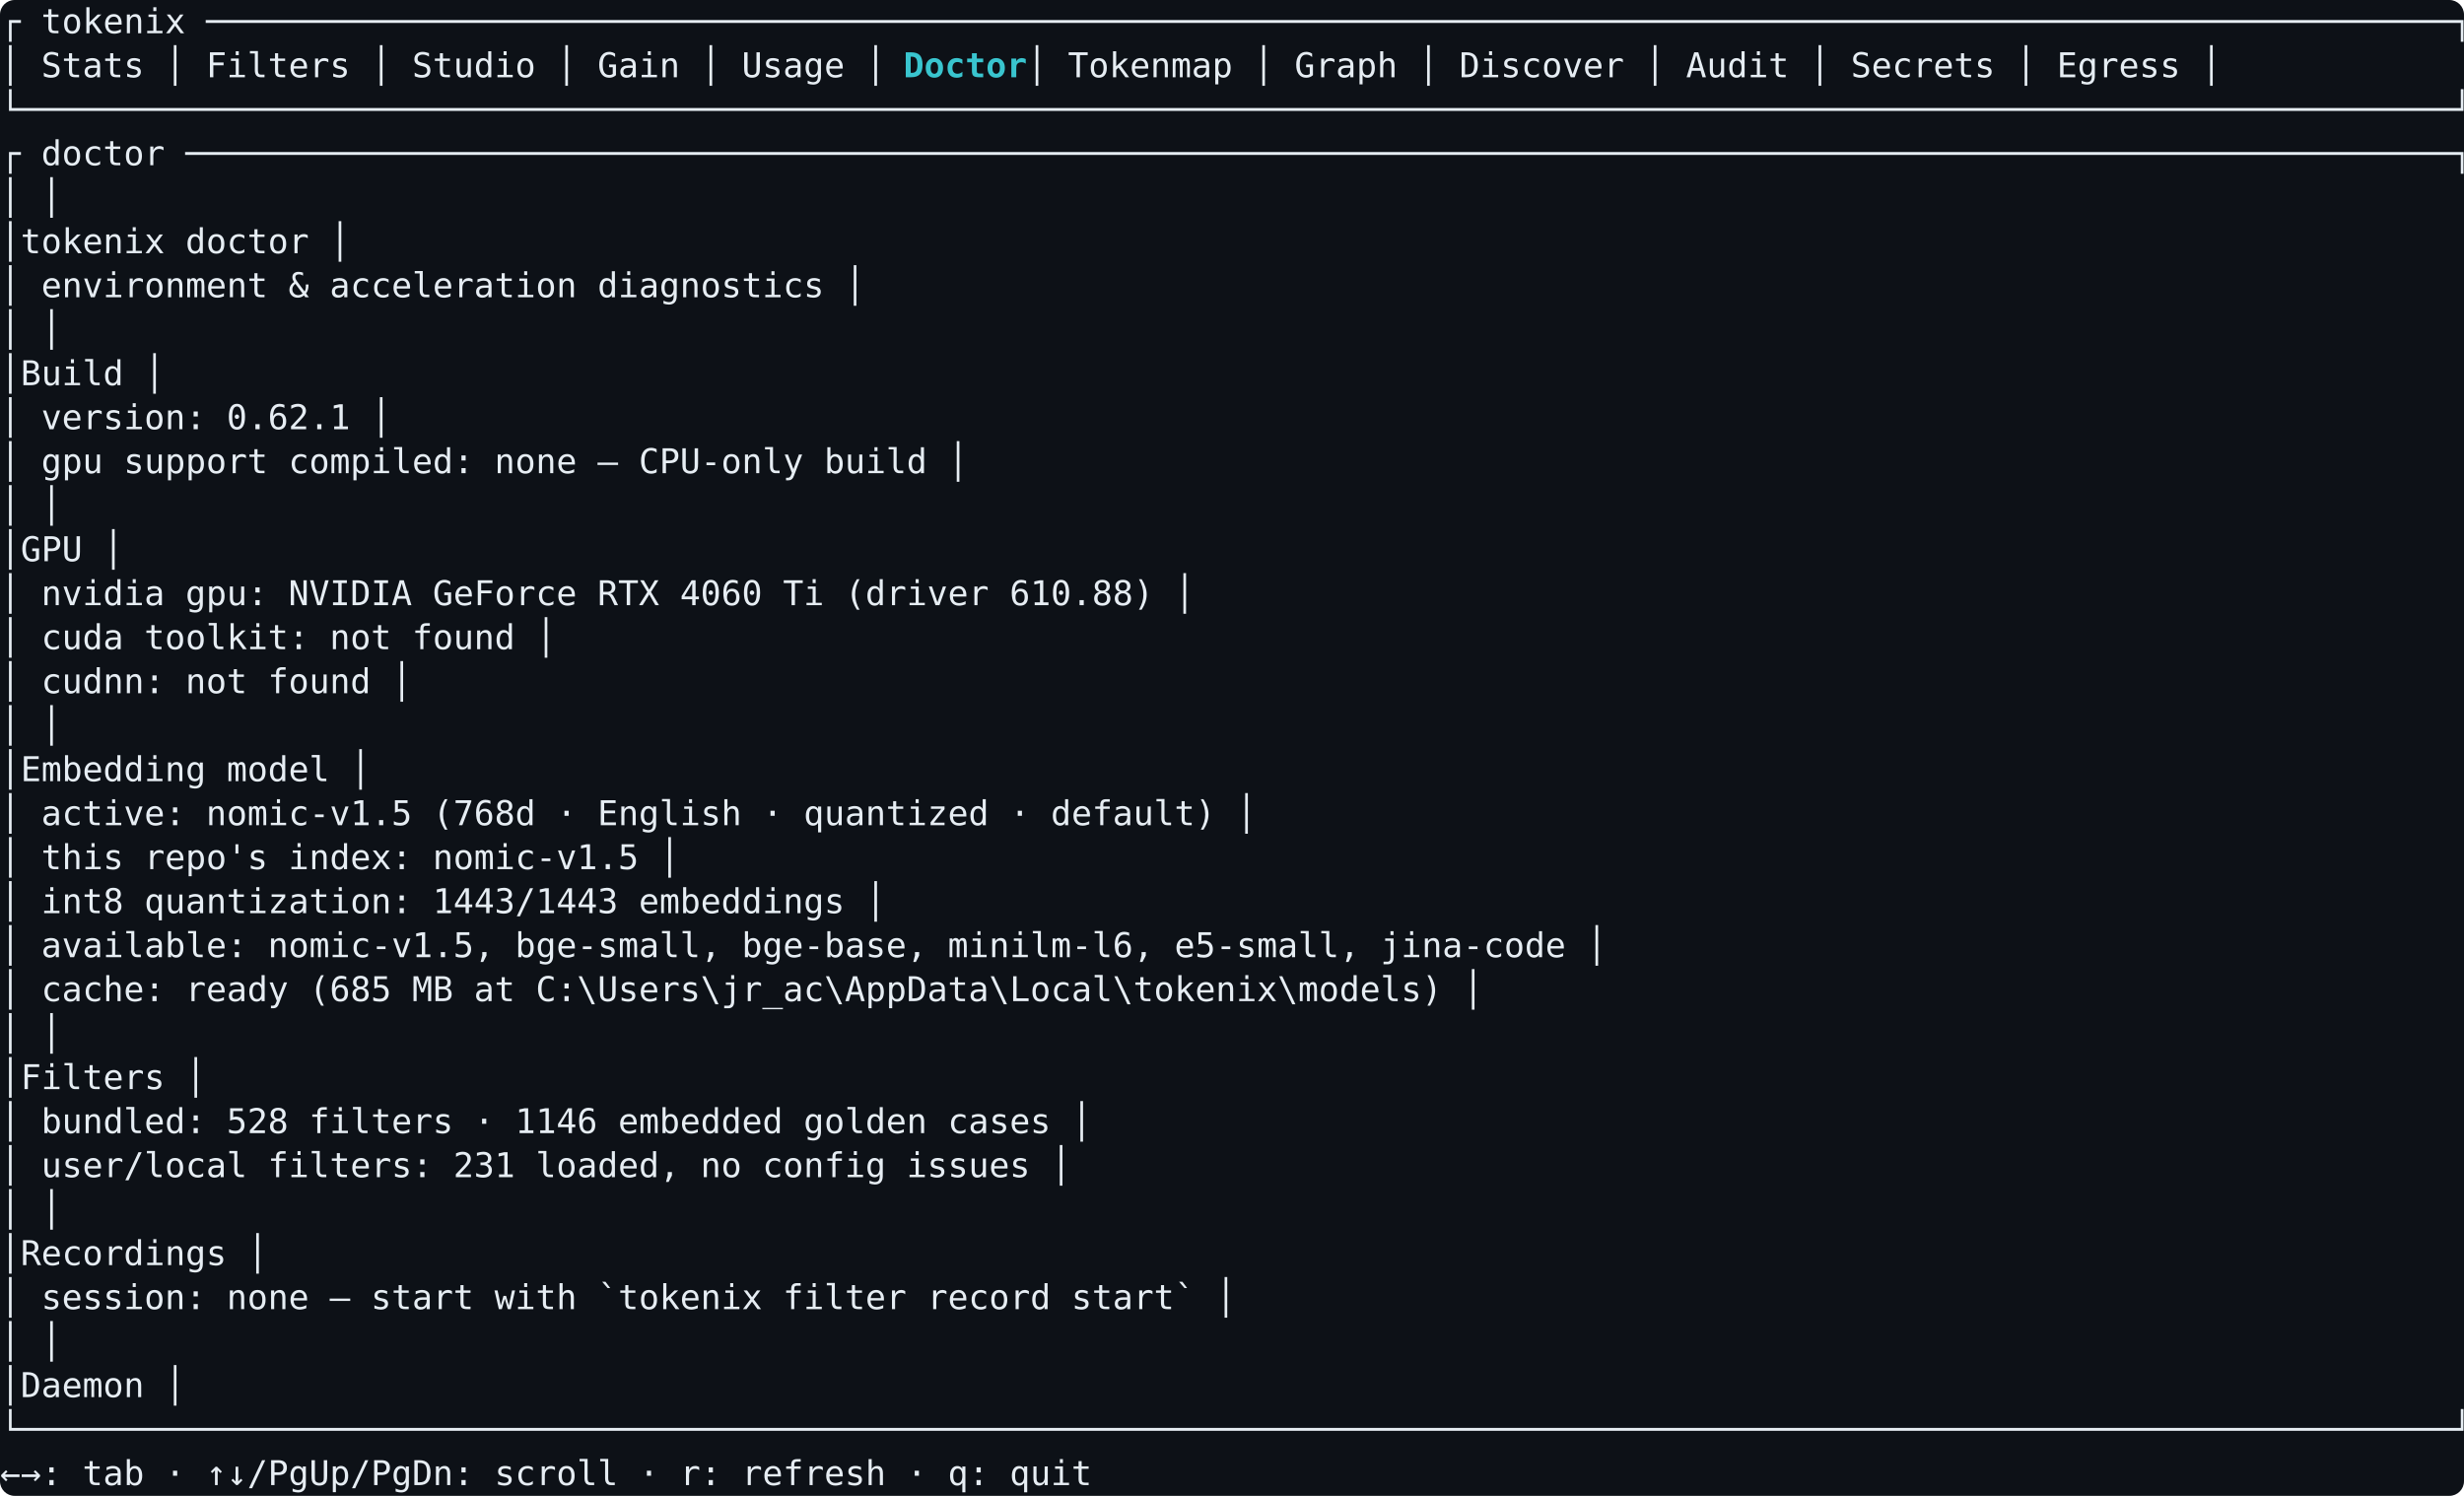
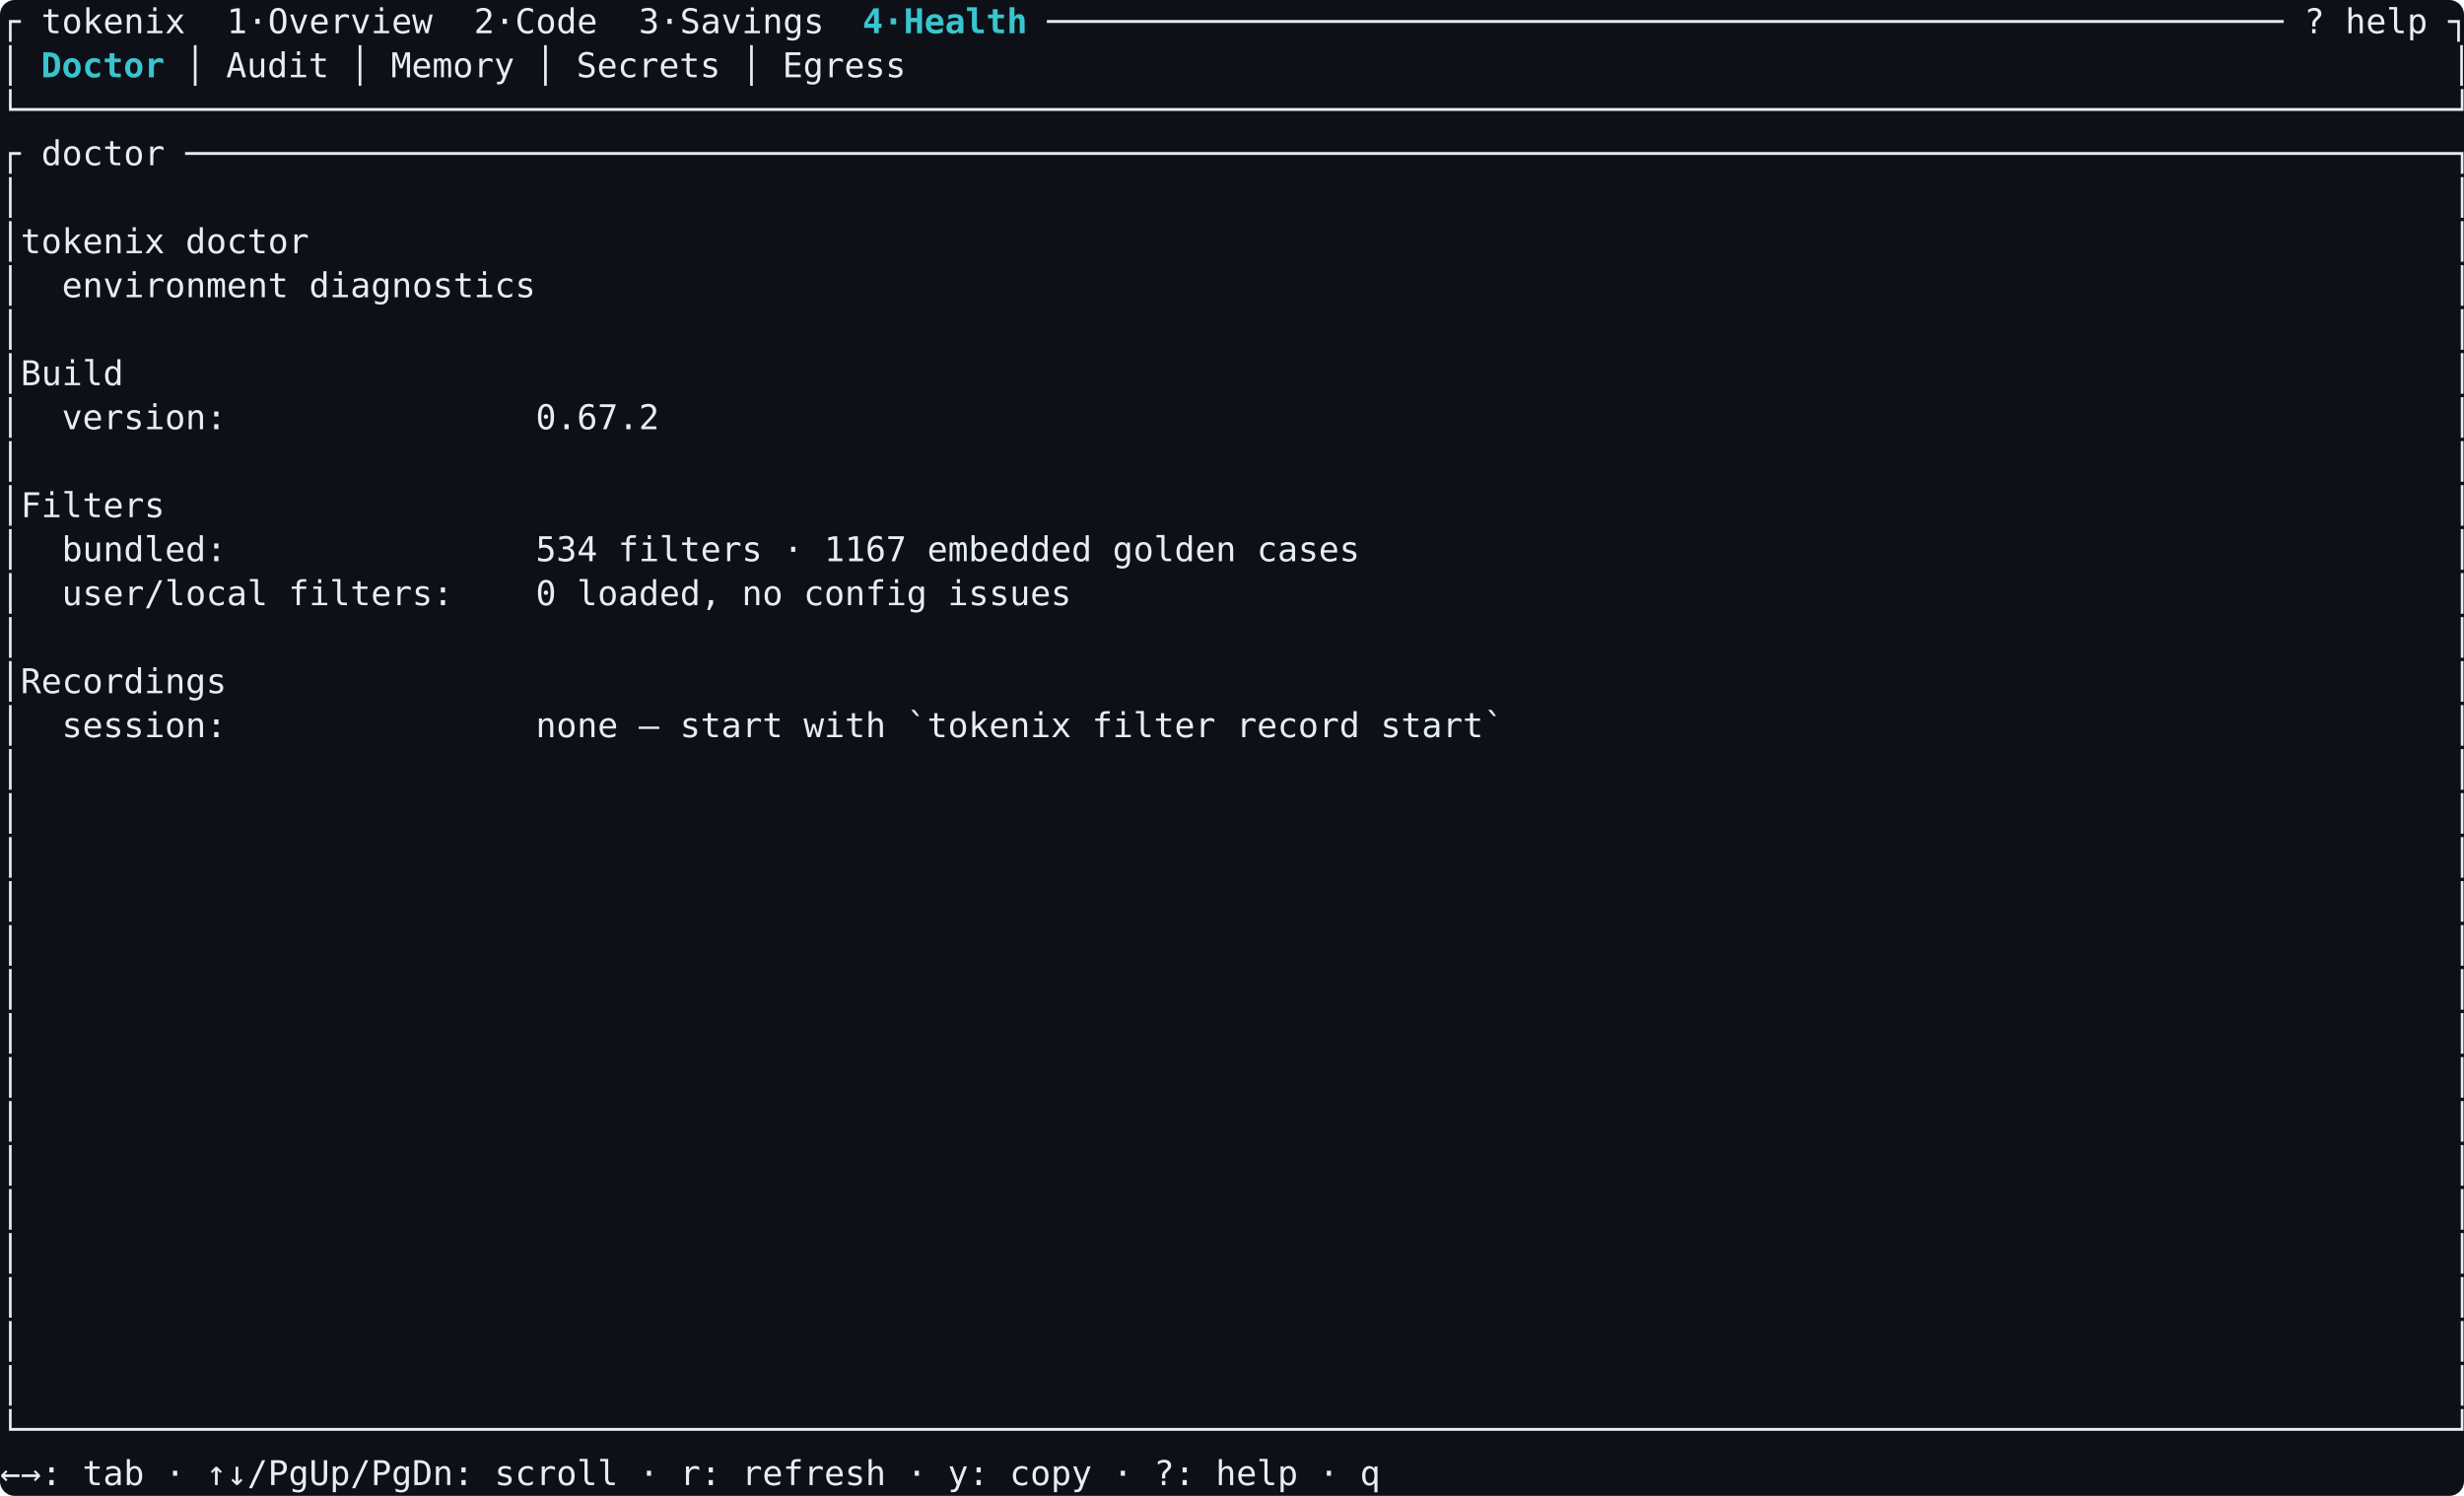
- <svg xmlns="http://www.w3.org/2000/svg" width="1008" height="612" font-family="ui-monospace,'SF Mono','Cascadia Mono',Consolas,'DejaVu Sans Mono',monospace" font-size="14" viewBox="0 0 1008 612">
-   <rect width="100%" height="100%" fill="#0d1117" rx="6" />
-   <text x="0" y="13.6" fill="#e6edf3" xml:space="preserve">┌ tokenix ─────────────────────────────────────────────────────────────────────────────────────────────────────────────┐</text>
-   <text x="0" y="31.6" fill="#e6edf3" xml:space="preserve">│ Stats │ Filters │ Studio │ Gain │ Usage │</text>
-   <text x="369.6" y="31.6" fill="#39c5cf" font-weight="bold" xml:space="preserve">Doctor</text>
-   <text x="420" y="31.6" fill="#e6edf3" xml:space="preserve">│ Tokenmap │ Graph │ Discover │ Audit │ Secrets │ Egress │</text>
-   <text x="0" y="49.6" fill="#e6edf3" xml:space="preserve">└──────────────────────────────────────────────────────────────────────────────────────────────────────────────────────┘</text>
-   <text x="0" y="67.6" fill="#e6edf3" xml:space="preserve">┌ doctor ──────────────────────────────────────────────────────────────────────────────────────────────────────────────┐</text>
-   <text x="0" y="85.6" fill="#e6edf3" xml:space="preserve">│ │</text>
-   <text x="0" y="103.6" fill="#e6edf3" xml:space="preserve">│tokenix doctor │</text>
-   <text x="0" y="121.6" fill="#e6edf3" xml:space="preserve">│ environment &amp; acceleration diagnostics │</text>
-   <text x="0" y="139.6" fill="#e6edf3" xml:space="preserve">│ │</text>
-   <text x="0" y="157.6" fill="#e6edf3" xml:space="preserve">│Build │</text>
-   <text x="0" y="175.6" fill="#e6edf3" xml:space="preserve">│ version: 0.62.1 │</text>
-   <text x="0" y="193.6" fill="#e6edf3" xml:space="preserve">│ gpu support compiled: none — CPU-only build │</text>
-   <text x="0" y="211.6" fill="#e6edf3" xml:space="preserve">│ │</text>
-   <text x="0" y="229.6" fill="#e6edf3" xml:space="preserve">│GPU │</text>
-   <text x="0" y="247.6" fill="#e6edf3" xml:space="preserve">│ nvidia gpu: NVIDIA GeForce RTX 4060 Ti (driver 610.88) │</text>
-   <text x="0" y="265.6" fill="#e6edf3" xml:space="preserve">│ cuda toolkit: not found │</text>
-   <text x="0" y="283.6" fill="#e6edf3" xml:space="preserve">│ cudnn: not found │</text>
-   <text x="0" y="301.6" fill="#e6edf3" xml:space="preserve">│ │</text>
-   <text x="0" y="319.6" fill="#e6edf3" xml:space="preserve">│Embedding model │</text>
-   <text x="0" y="337.6" fill="#e6edf3" xml:space="preserve">│ active: nomic-v1.5 (768d · English · quantized · default) │</text>
-   <text x="0" y="355.6" fill="#e6edf3" xml:space="preserve">│ this repo's index: nomic-v1.5 │</text>
-   <text x="0" y="373.6" fill="#e6edf3" xml:space="preserve">│ int8 quantization: 1443/1443 embeddings │</text>
-   <text x="0" y="391.6" fill="#e6edf3" xml:space="preserve">│ available: nomic-v1.5, bge-small, bge-base, minilm-l6, e5-small, jina-code │</text>
-   <text x="0" y="409.6" fill="#e6edf3" xml:space="preserve">│ cache: ready (685 MB at C:\Users\jr_ac\AppData\Local\tokenix\models) │</text>
-   <text x="0" y="427.6" fill="#e6edf3" xml:space="preserve">│ │</text>
-   <text x="0" y="445.6" fill="#e6edf3" xml:space="preserve">│Filters │</text>
-   <text x="0" y="463.6" fill="#e6edf3" xml:space="preserve">│ bundled: 528 filters · 1146 embedded golden cases │</text>
-   <text x="0" y="481.6" fill="#e6edf3" xml:space="preserve">│ user/local filters: 231 loaded, no config issues │</text>
-   <text x="0" y="499.6" fill="#e6edf3" xml:space="preserve">│ │</text>
-   <text x="0" y="517.6" fill="#e6edf3" xml:space="preserve">│Recordings │</text>
-   <text x="0" y="535.6" fill="#e6edf3" xml:space="preserve">│ session: none — start with `tokenix filter record start` │</text>
-   <text x="0" y="553.6" fill="#e6edf3" xml:space="preserve">│ │</text>
-   <text x="0" y="571.6" fill="#e6edf3" xml:space="preserve">│Daemon │</text>
-   <text x="0" y="589.6" fill="#e6edf3" xml:space="preserve">└──────────────────────────────────────────────────────────────────────────────────────────────────────────────────────┘</text>
-   <text x="0" y="607.6" fill="#e6edf3" xml:space="preserve">←→: tab · ↑↓/PgUp/PgDn: scroll · r: refresh · q: quit</text>
+ <svg xmlns="http://www.w3.org/2000/svg" viewBox="0 0 1008 612" width="1008" height="612" font-family="ui-monospace,'SF Mono','Cascadia Mono',Consolas,'DejaVu Sans Mono',monospace" font-size="14">
+   <rect width="100%" height="100%" rx="6" fill="#0d1117" />
+   <text xml:space="preserve" x="0.00" y="13.60" fill="#e6edf3">┌ tokenix  1·Overview  2·Code  3·Savings </text>
+   <text xml:space="preserve" x="344.40" y="13.60" fill="#39c5cf" font-weight="bold"> 4·Health </text>
+   <text xml:space="preserve" x="428.40" y="13.60" fill="#e6edf3">──────────────────────────────────────────────────────────── ? help ┐</text>
+   <text xml:space="preserve" x="0.00" y="31.60" fill="#e6edf3">│ </text>
+   <text xml:space="preserve" x="16.80" y="31.60" fill="#39c5cf" font-weight="bold">Doctor</text>
+   <text xml:space="preserve" x="67.20" y="31.60" fill="#e6edf3"> │ Audit │ Memory │ Secrets │ Egress                                                                           │</text>
+   <text xml:space="preserve" x="0.00" y="49.60" fill="#e6edf3">└──────────────────────────────────────────────────────────────────────────────────────────────────────────────────────┘</text>
+   <text xml:space="preserve" x="0.00" y="67.60" fill="#e6edf3">┌ doctor ──────────────────────────────────────────────────────────────────────────────────────────────────────────────┐</text>
+   <text xml:space="preserve" x="0.00" y="85.60" fill="#e6edf3">│                                                                                                                      │</text>
+   <text xml:space="preserve" x="0.00" y="103.60" fill="#e6edf3">│tokenix doctor                                                                                                        │</text>
+   <text xml:space="preserve" x="0.00" y="121.60" fill="#e6edf3">│  environment diagnostics                                                                                             │</text>
+   <text xml:space="preserve" x="0.00" y="139.60" fill="#e6edf3">│                                                                                                                      │</text>
+   <text xml:space="preserve" x="0.00" y="157.60" fill="#e6edf3">│Build                                                                                                                 │</text>
+   <text xml:space="preserve" x="0.00" y="175.60" fill="#e6edf3">│  version:               0.67.2                                                                                       │</text>
+   <text xml:space="preserve" x="0.00" y="193.60" fill="#e6edf3">│                                                                                                                      │</text>
+   <text xml:space="preserve" x="0.00" y="211.60" fill="#e6edf3">│Filters                                                                                                               │</text>
+   <text xml:space="preserve" x="0.00" y="229.60" fill="#e6edf3">│  bundled:               534 filters · 1167 embedded golden cases                                                     │</text>
+   <text xml:space="preserve" x="0.00" y="247.60" fill="#e6edf3">│  user/local filters:    0 loaded, no config issues                                                                   │</text>
+   <text xml:space="preserve" x="0.00" y="265.60" fill="#e6edf3">│                                                                                                                      │</text>
+   <text xml:space="preserve" x="0.00" y="283.60" fill="#e6edf3">│Recordings                                                                                                            │</text>
+   <text xml:space="preserve" x="0.00" y="301.60" fill="#e6edf3">│  session:               none — start with `tokenix filter record start`                                              │</text>
+   <text xml:space="preserve" x="0.00" y="319.60" fill="#e6edf3">│                                                                                                                      │</text>
+   <text xml:space="preserve" x="0.00" y="337.60" fill="#e6edf3">│                                                                                                                      │</text>
+   <text xml:space="preserve" x="0.00" y="355.60" fill="#e6edf3">│                                                                                                                      │</text>
+   <text xml:space="preserve" x="0.00" y="373.60" fill="#e6edf3">│                                                                                                                      │</text>
+   <text xml:space="preserve" x="0.00" y="391.60" fill="#e6edf3">│                                                                                                                      │</text>
+   <text xml:space="preserve" x="0.00" y="409.60" fill="#e6edf3">│                                                                                                                      │</text>
+   <text xml:space="preserve" x="0.00" y="427.60" fill="#e6edf3">│                                                                                                                      │</text>
+   <text xml:space="preserve" x="0.00" y="445.60" fill="#e6edf3">│                                                                                                                      │</text>
+   <text xml:space="preserve" x="0.00" y="463.60" fill="#e6edf3">│                                                                                                                      │</text>
+   <text xml:space="preserve" x="0.00" y="481.60" fill="#e6edf3">│                                                                                                                      │</text>
+   <text xml:space="preserve" x="0.00" y="499.60" fill="#e6edf3">│                                                                                                                      │</text>
+   <text xml:space="preserve" x="0.00" y="517.60" fill="#e6edf3">│                                                                                                                      │</text>
+   <text xml:space="preserve" x="0.00" y="535.60" fill="#e6edf3">│                                                                                                                      │</text>
+   <text xml:space="preserve" x="0.00" y="553.60" fill="#e6edf3">│                                                                                                                      │</text>
+   <text xml:space="preserve" x="0.00" y="571.60" fill="#e6edf3">│                                                                                                                      │</text>
+   <text xml:space="preserve" x="0.00" y="589.60" fill="#e6edf3">└──────────────────────────────────────────────────────────────────────────────────────────────────────────────────────┘</text>
+   <text xml:space="preserve" x="0.00" y="607.60" fill="#e6edf3">←→: tab · ↑↓/PgUp/PgDn: scroll · r: refresh · y: copy · ?: help · q                                                     </text>
</svg>
